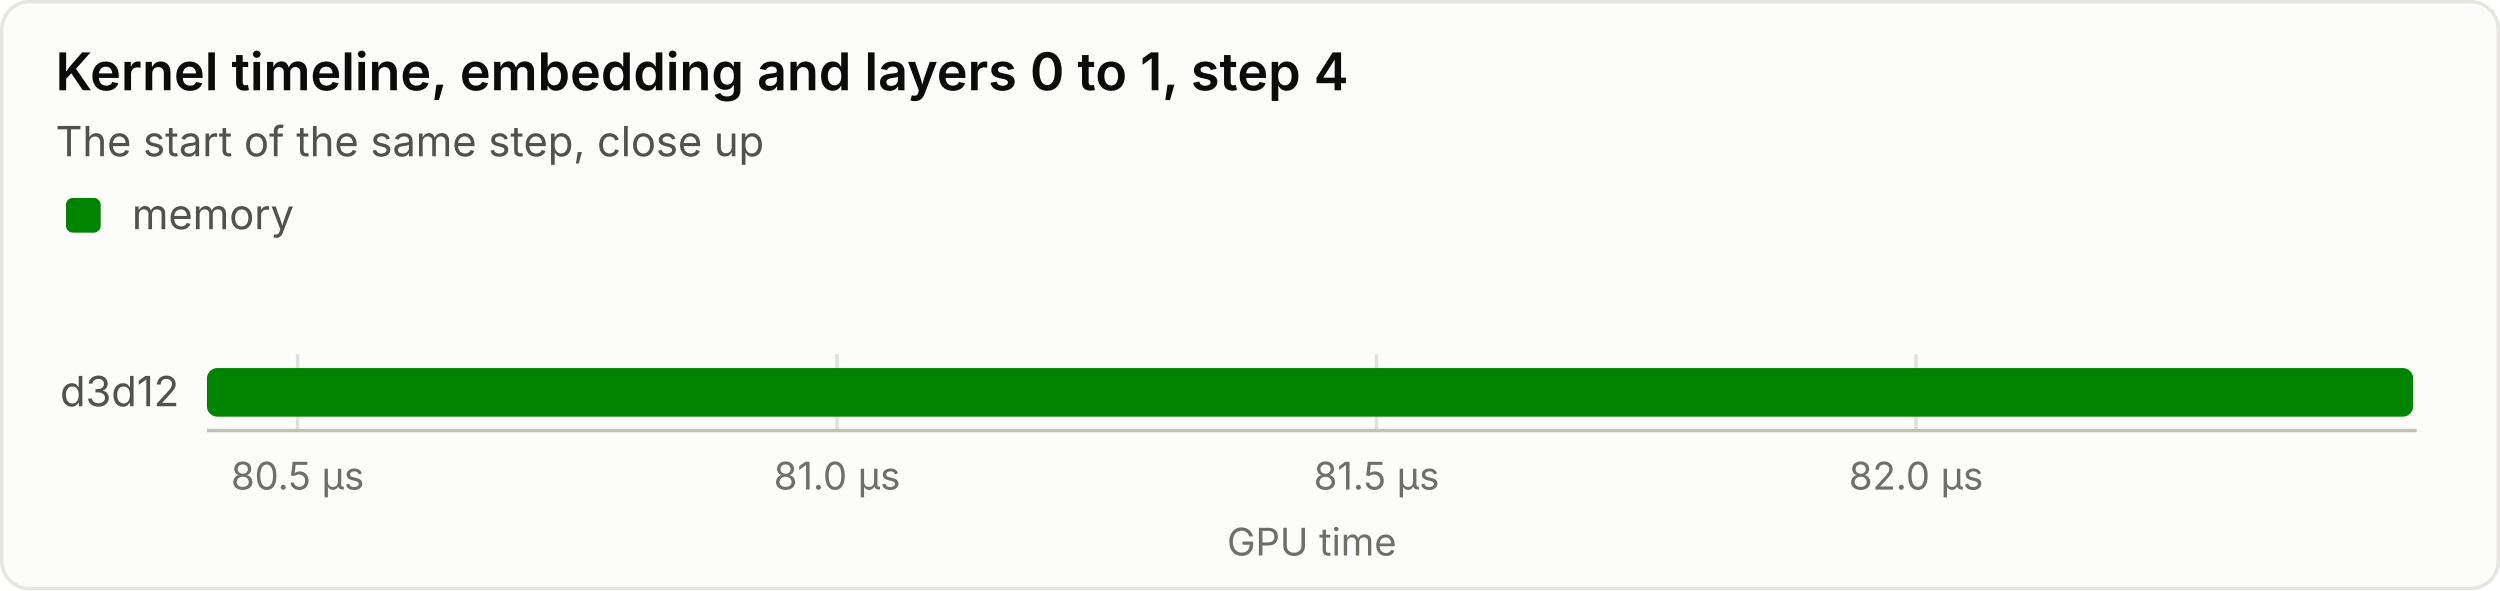
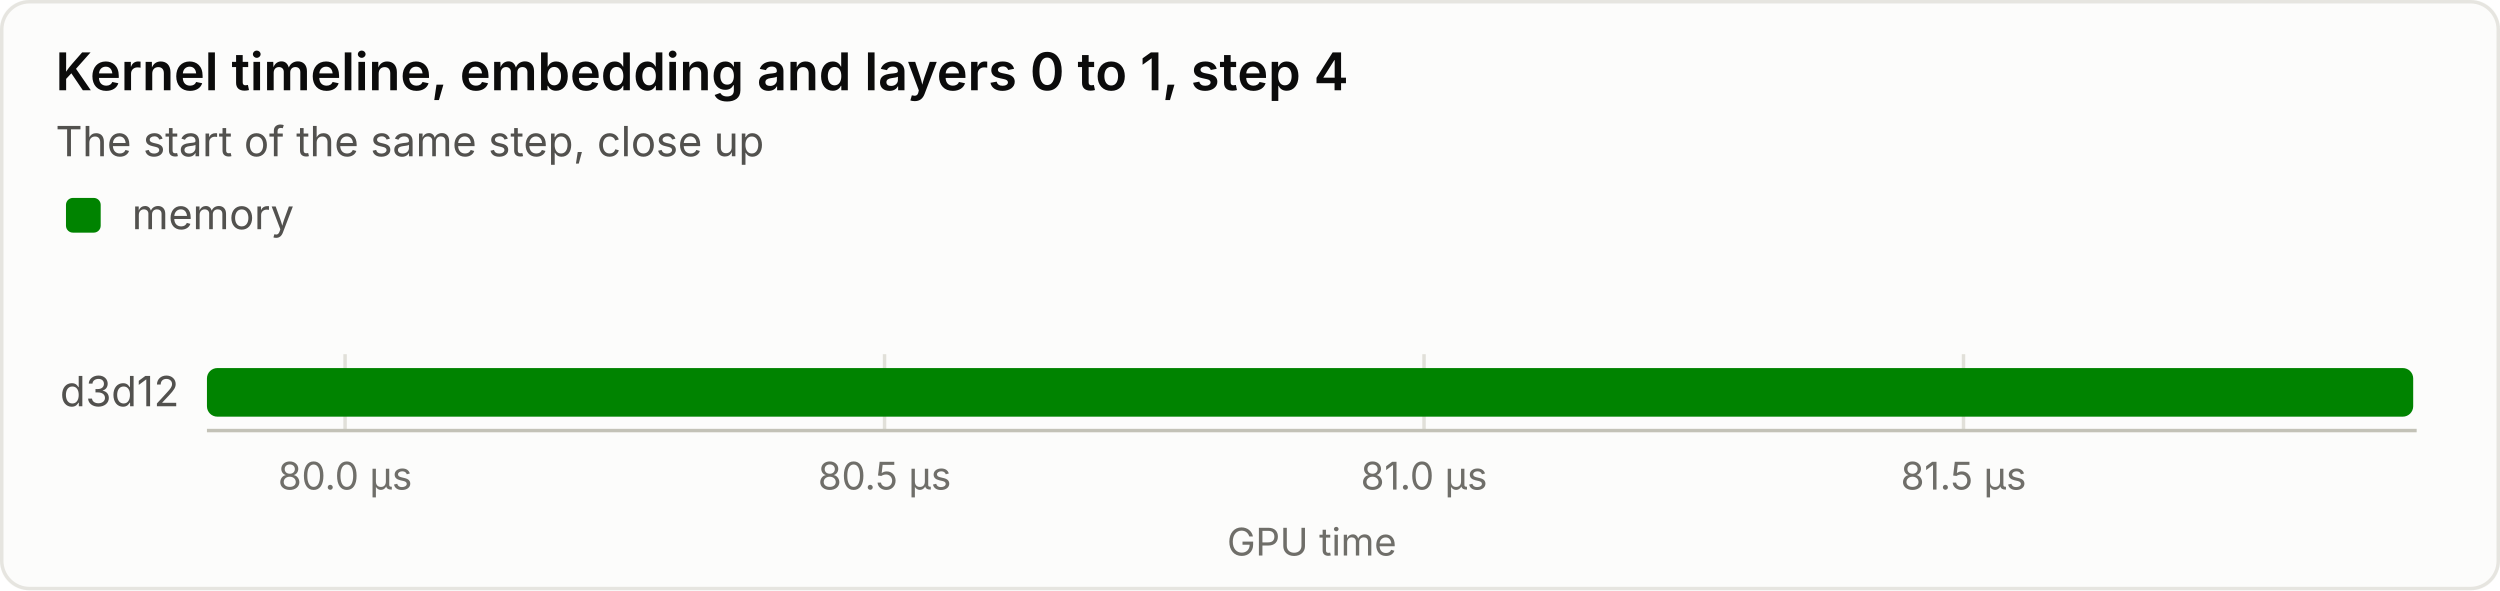
<svg xmlns="http://www.w3.org/2000/svg" width="720" height="170" viewBox="0 0 720 170" role="img" aria-labelledby="kernels-timeline_zoom-title kernels-timeline_zoom-desc">
  <style>text{font-family:system-ui,-apple-system,'Segoe UI',sans-serif}.line{fill:none;stroke-width:2;stroke-linejoin:round;stroke-linecap:round}.bg{fill:#fcfcfb}.frame{fill:none;stroke:#e6e5e0}.t1{fill:#0b0b0b}.t2{fill:#52514e}.t3{fill:#6f6e69}.grid{stroke:#e1e0d9}.axis{stroke:#c3c2b7}.ref{stroke:#52514e}.band{fill:#f0efec}.ring{stroke:#fcfcfb}.gap{stroke:#fcfcfb}.qx{fill:#f0efec}.qz{fill:#fcfcfb;stroke:#52514e}.emph{stroke:#52514e}.fn{fill:#a3a29c}.sn{stroke:#a3a29c}.f0{fill:#2a78d6}.s0{stroke:#2a78d6}.f1{fill:#eb6834}.s1{stroke:#eb6834}.f2{fill:#1baf7a}.s2{stroke:#1baf7a}.f3{fill:#eda100}.s3{stroke:#eda100}.f4{fill:#e87ba4}.s4{stroke:#e87ba4}.f5{fill:#008300}.s5{stroke:#008300}.f6{fill:#6250d6}.s6{stroke:#6250d6}.f7{fill:#e34948}.s7{stroke:#e34948}.q0{fill:#cde2fb}.q1{fill:#b7d3f6}.q2{fill:#9ec5f4}.q3{fill:#86b6ef}.q4{fill:#6da7ec}.q5{fill:#5598e7}.q6{fill:#3987e5}.q7{fill:#2a78d6}.q8{fill:#256abf}.q9{fill:#1c5cab}.q10{fill:#184f95}.q11{fill:#104281}.q12{fill:#0d366b}.fgood{fill:#0ca30c}.sgood{stroke:#0ca30c}.fwarn{fill:#fab219}.swarn{stroke:#fab219}.fserious{fill:#ec835a}.sserious{stroke:#ec835a}.fcrit{fill:#d03b3b}.scrit{stroke:#d03b3b}@media (prefers-color-scheme:dark){.bg{fill:#1a1a19}.frame{fill:none;stroke:#2c2c2a}.t1{fill:#f0efec}.t2{fill:#c3c2b7}.t3{fill:#898781}.grid{stroke:#2c2c2a}.axis{stroke:#383835}.ref{stroke:#c3c2b7}.band{fill:#242423}.ring{stroke:#1a1a19}.gap{stroke:#1a1a19}.qx{fill:#242423}.qz{fill:#1a1a19;stroke:#c3c2b7}.emph{stroke:#c3c2b7}.fn{fill:#6f6e69}.sn{stroke:#6f6e69}.f0{fill:#3987e5}.s0{stroke:#3987e5}.f1{fill:#d95926}.s1{stroke:#d95926}.f2{fill:#199e70}.s2{stroke:#199e70}.f3{fill:#c98500}.s3{stroke:#c98500}.f4{fill:#d55181}.s4{stroke:#d55181}.f5{fill:#008300}.s5{stroke:#008300}.f6{fill:#9085e9}.s6{stroke:#9085e9}.f7{fill:#e66767}.s7{stroke:#e66767}.q0{fill:#0d366b}.q1{fill:#104281}.q2{fill:#184f95}.q3{fill:#1c5cab}.q4{fill:#256abf}.q5{fill:#2a78d6}.q6{fill:#3987e5}.q7{fill:#5598e7}.q8{fill:#6da7ec}.q9{fill:#86b6ef}.q10{fill:#9ec5f4}.q11{fill:#b7d3f6}.q12{fill:#cde2fb}}</style>
  <rect class="bg" x="0" y="0" width="720" height="170" rx="8" />
  <rect class="frame" x="0.5" y="0.5" width="719" height="169" rx="8" />
  <text class="t1" x="16" y="26" font-size="15" font-weight="600">Kernel timeline, embedding and layers 0 to 1, step 4</text>
  <text class="t2" x="16" y="45" font-size="12">The start of the same step, close up</text>
  <rect class="f5" x="19" y="57" width="10" height="10" rx="2" />
  <text class="t2" x="38" y="66" font-size="12">memory</text>
-   <line class="grid" x1="85.7" y1="102" x2="85.7" y2="124" stroke-width="1" />
-   <line class="grid" x1="241.07" y1="102" x2="241.07" y2="124" stroke-width="1" />
-   <line class="grid" x1="396.44" y1="102" x2="396.44" y2="124" stroke-width="1" />
-   <line class="grid" x1="551.82" y1="102" x2="551.82" y2="124" stroke-width="1" />
+   <line class="grid" x1="99.38" y1="102" x2="99.38" y2="124" stroke-width="1" />
+   <line class="grid" x1="254.75" y1="102" x2="254.75" y2="124" stroke-width="1" />
+   <line class="grid" x1="410.12" y1="102" x2="410.12" y2="124" stroke-width="1" />
+   <line class="grid" x1="565.49" y1="102" x2="565.49" y2="124" stroke-width="1" />
  <text class="t2" x="51.6" y="117" font-size="12" text-anchor="end">d3d12</text>
  <rect class="f5" x="59.6" y="106" width="635.4" height="14" rx="3" />
-   <text class="t3" x="85.7" y="141" font-size="11" text-anchor="middle">80.5 µs</text>
-   <text class="t3" x="241.07" y="141" font-size="11" text-anchor="middle">81.0 µs</text>
-   <text class="t3" x="396.44" y="141" font-size="11" text-anchor="middle">81.5 µs</text>
-   <text class="t3" x="551.82" y="141" font-size="11" text-anchor="middle">82.0 µs</text>
+   <text class="t3" x="99.38" y="141" font-size="11" text-anchor="middle">80.0 µs</text>
+   <text class="t3" x="254.75" y="141" font-size="11" text-anchor="middle">80.5 µs</text>
+   <text class="t3" x="410.12" y="141" font-size="11" text-anchor="middle">81.0 µs</text>
+   <text class="t3" x="565.49" y="141" font-size="11" text-anchor="middle">81.5 µs</text>
  <line class="axis" x1="59.6" y1="124" x2="696" y2="124" stroke-width="1" />
  <text class="t3" x="377.8" y="160" font-size="11" text-anchor="middle">GPU time</text>
</svg>
